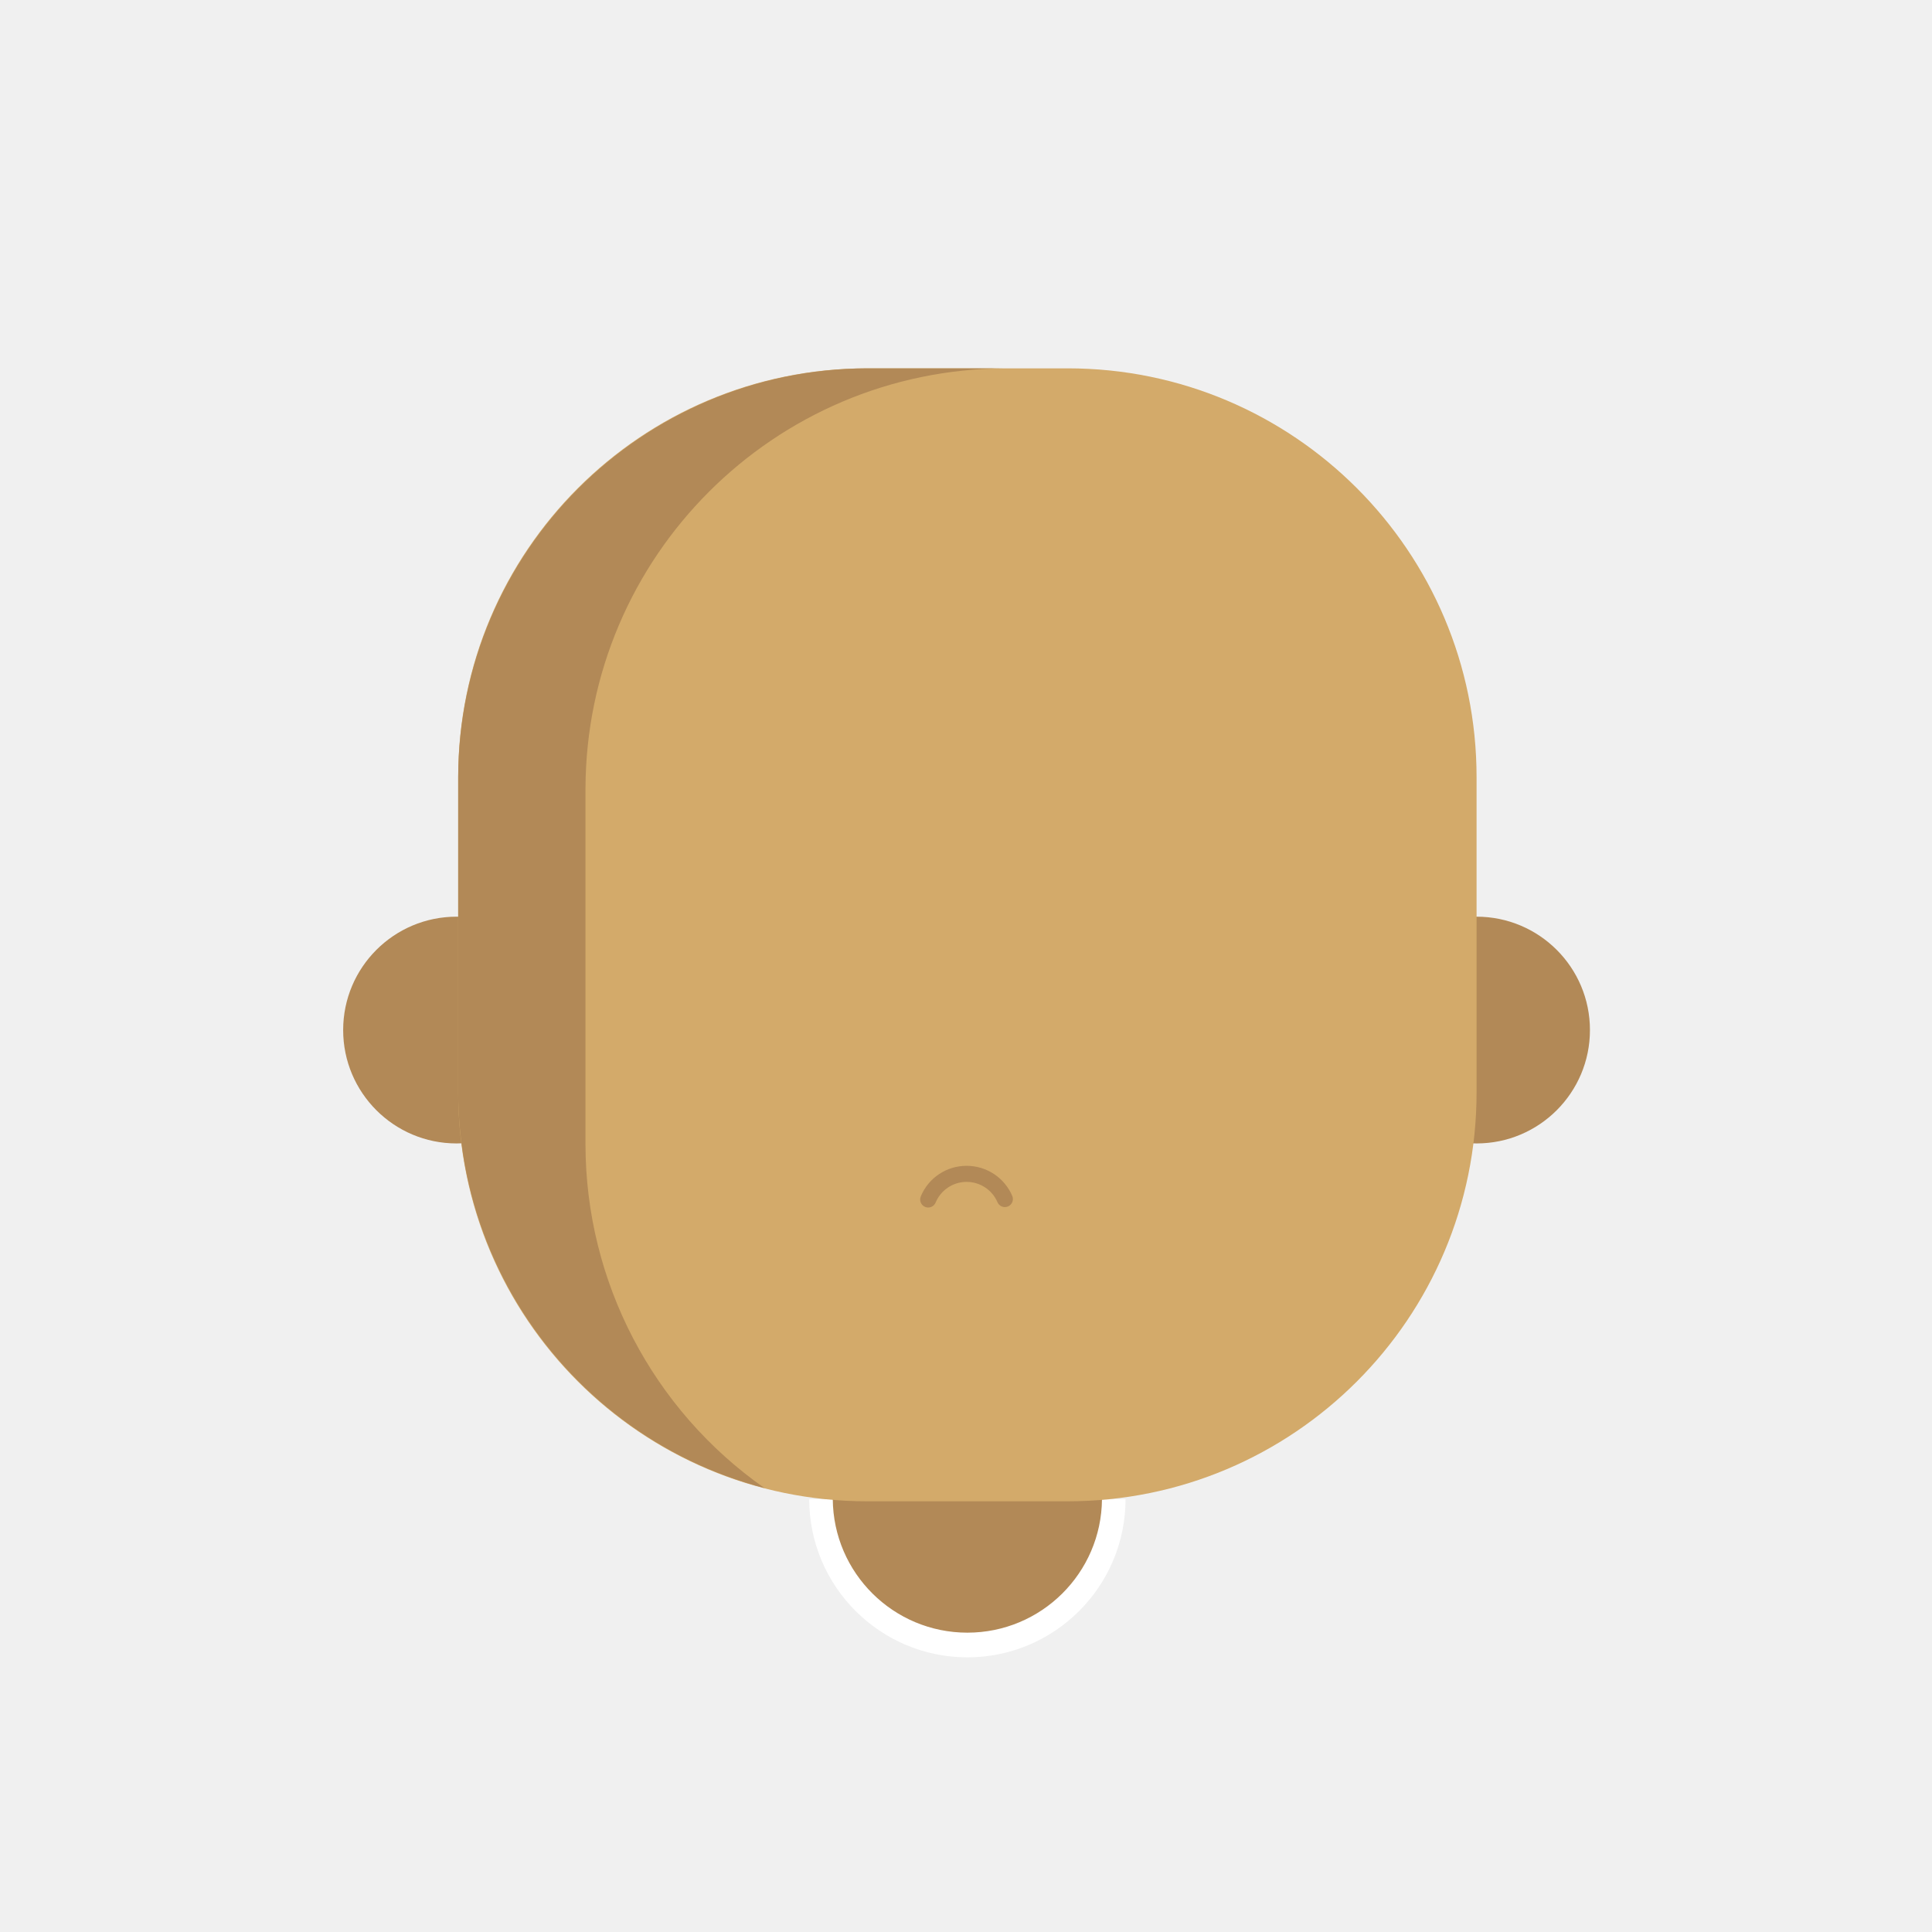
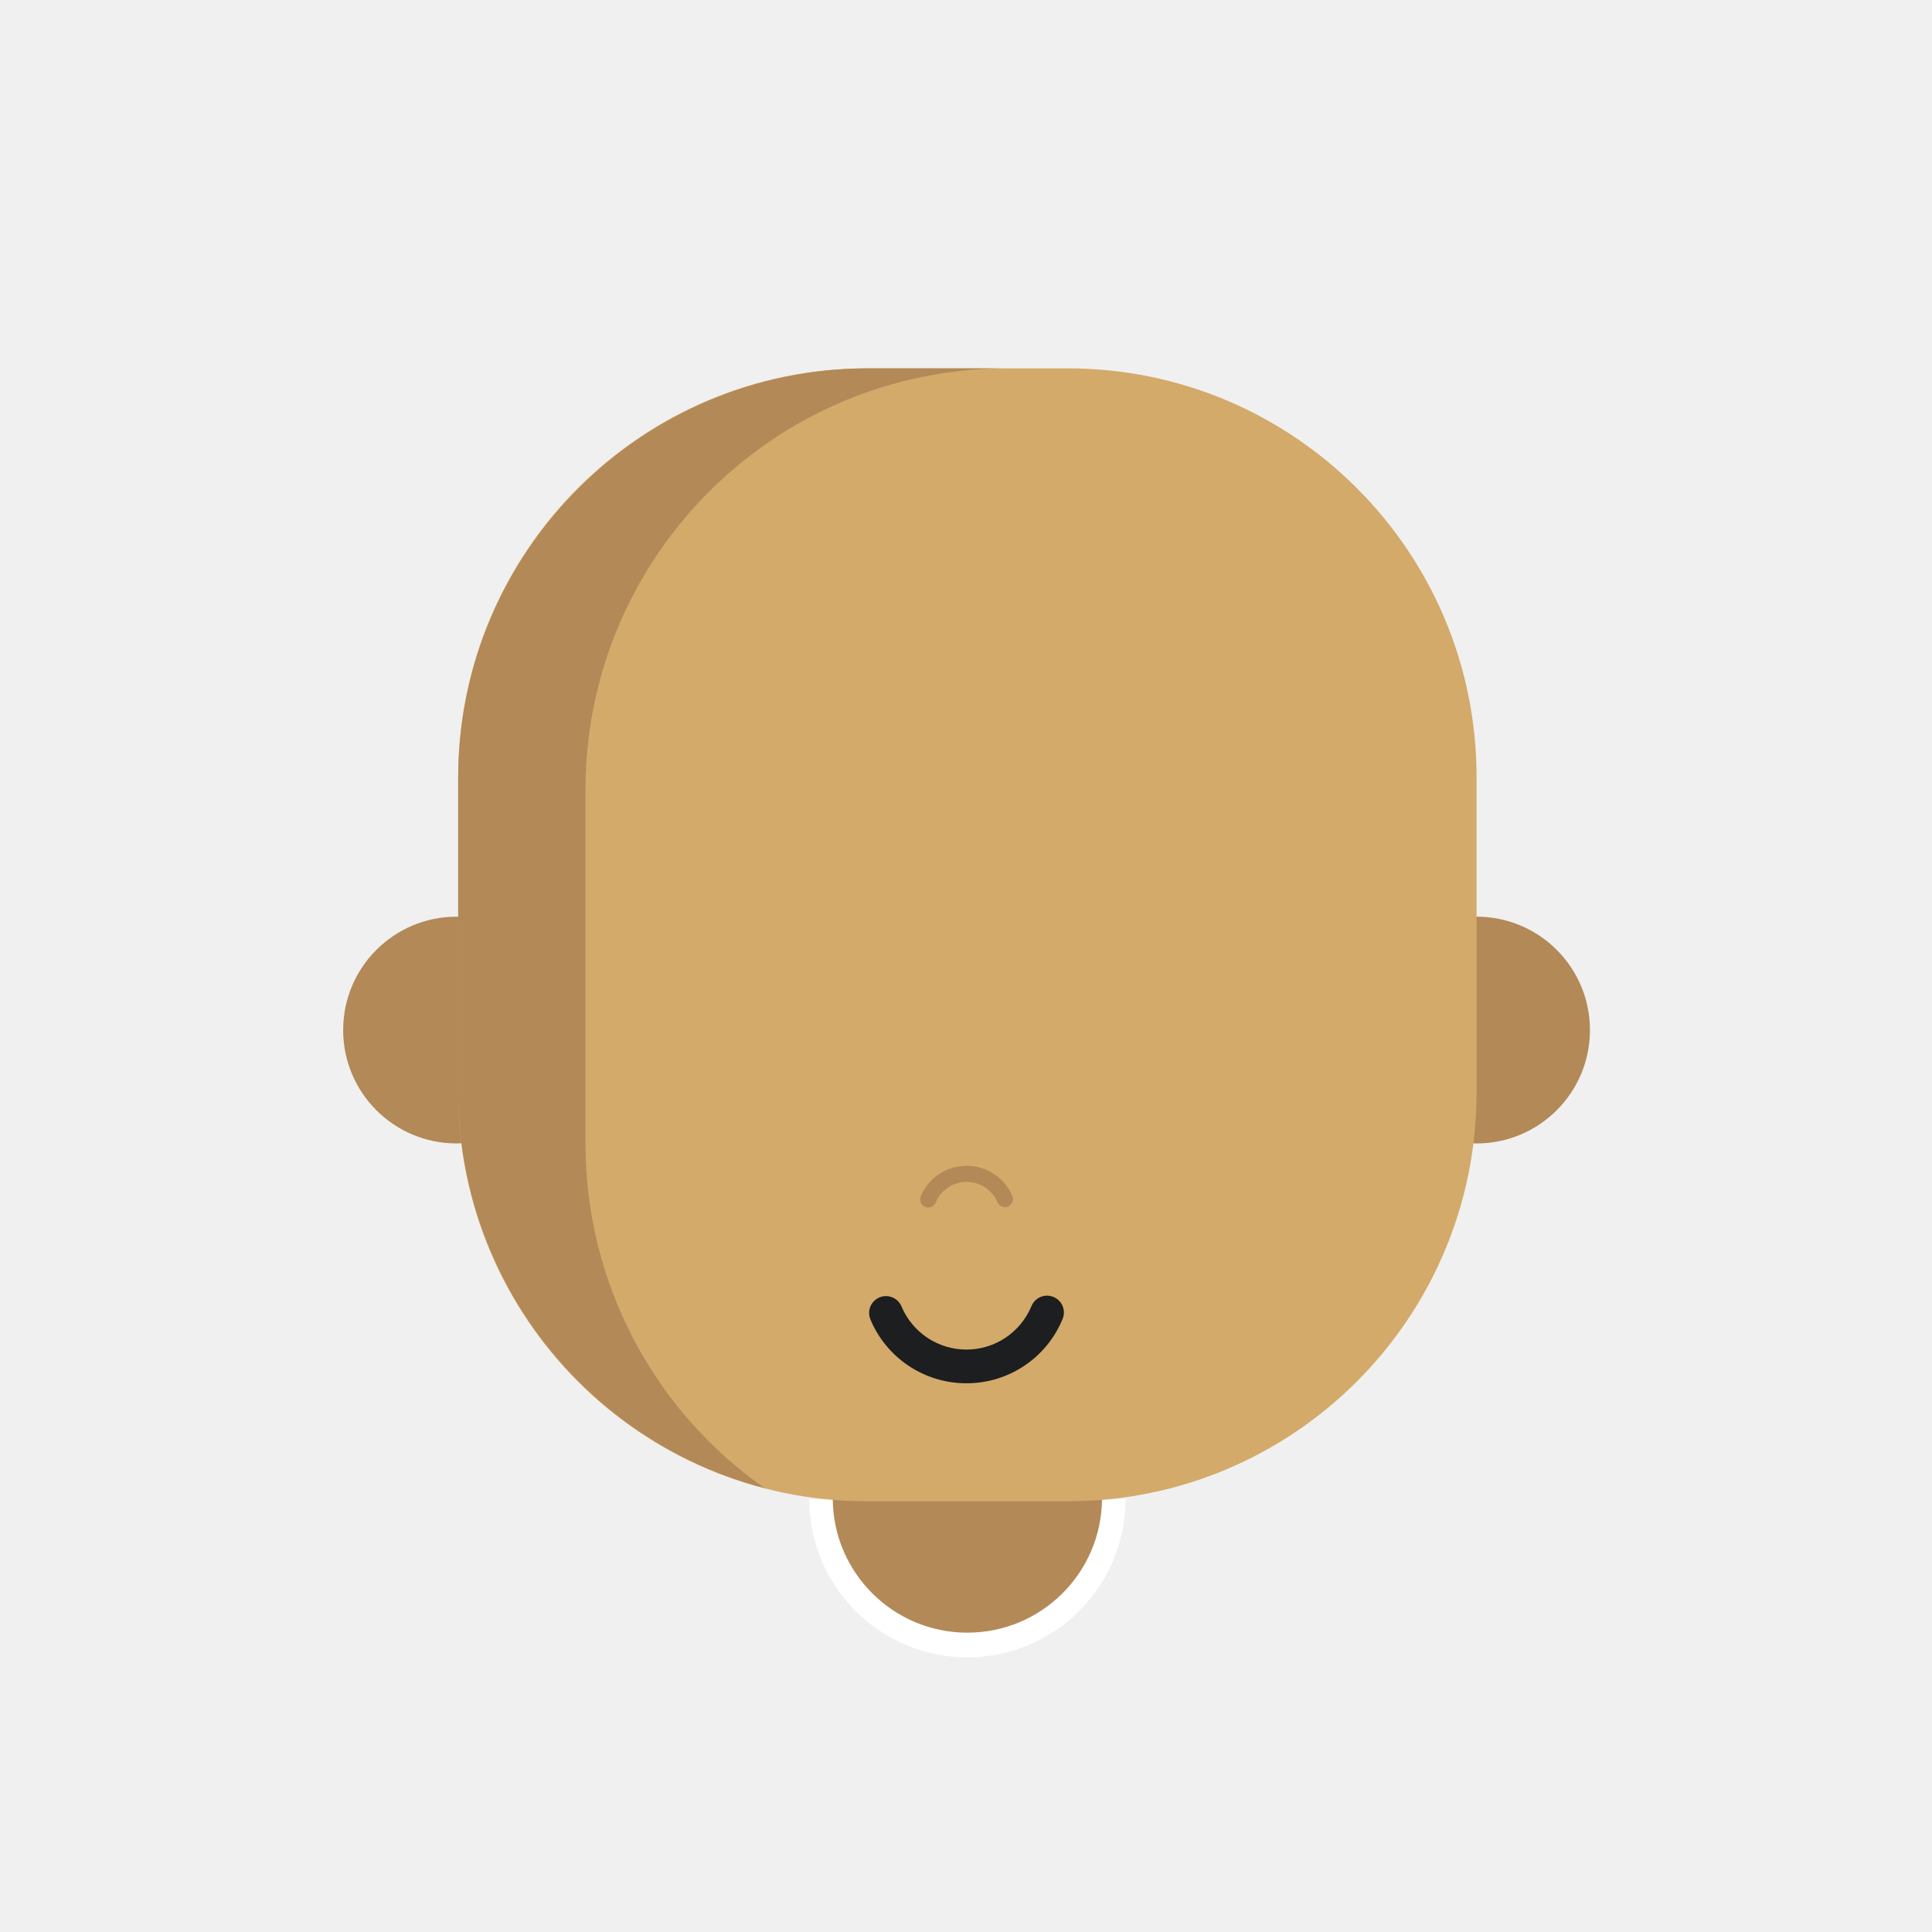
<svg xmlns="http://www.w3.org/2000/svg" width="200" height="200" viewBox="0 0 200 200">
  <path d="M115.297,155.195a15.155,15.155,0,0,1-30.309,0" fill="#b28957" />
  <path d="M100.143,171.569A16.392,16.392,0,0,1,83.768,155.196h2.44a13.935,13.935,0,0,0,27.869,0h2.44A16.392,16.392,0,0,1,100.143,171.569Z" fill="#fff" />
  <circle cx="47.261" cy="106.631" r="11.737" fill="#b28957" />
  <circle cx="152.854" cy="106.631" r="11.737" fill="#b28957" />
  <rect x="47.431" y="38.131" width="105.423" height="117.283" rx="42.326" fill="#d3aa6a" />
  <path d="M79.137,154.044a42.486,42.486,0,0,1-31.706-40.957V80.458A42.462,42.462,0,0,1,89.758,38.131h14.338A43.632,43.632,0,0,0,60.609,81.618v36.898A43.512,43.512,0,0,0,79.137,154.044Z" fill="#b28957" />
  <path d="M100.064,120.685a5.13,5.13,0,0,1,4.734,3.138.832.832,0,0,1-1.532.648,3.476,3.476,0,0,0-6.414.025.832.832,0,0,1-1.538-.635A5.124,5.124,0,0,1,100.064,120.685Z" fill="#b28957" />
  <rect width="200" height="200" fill="none" />
+   <path d="M100.044,143.197a10.757,10.757,0,0,1-9.926-6.58,1.744,1.744,0,1,1,3.212-1.359,7.288,7.288,0,0,0,13.448-.053,1.744,1.744,0,0,1,3.224,1.332A10.744,10.744,0,0,1,100.044,143.197Z" fill="#1c1e1f" />
+   <rect width="200" height="200" fill="none" />
</svg>
